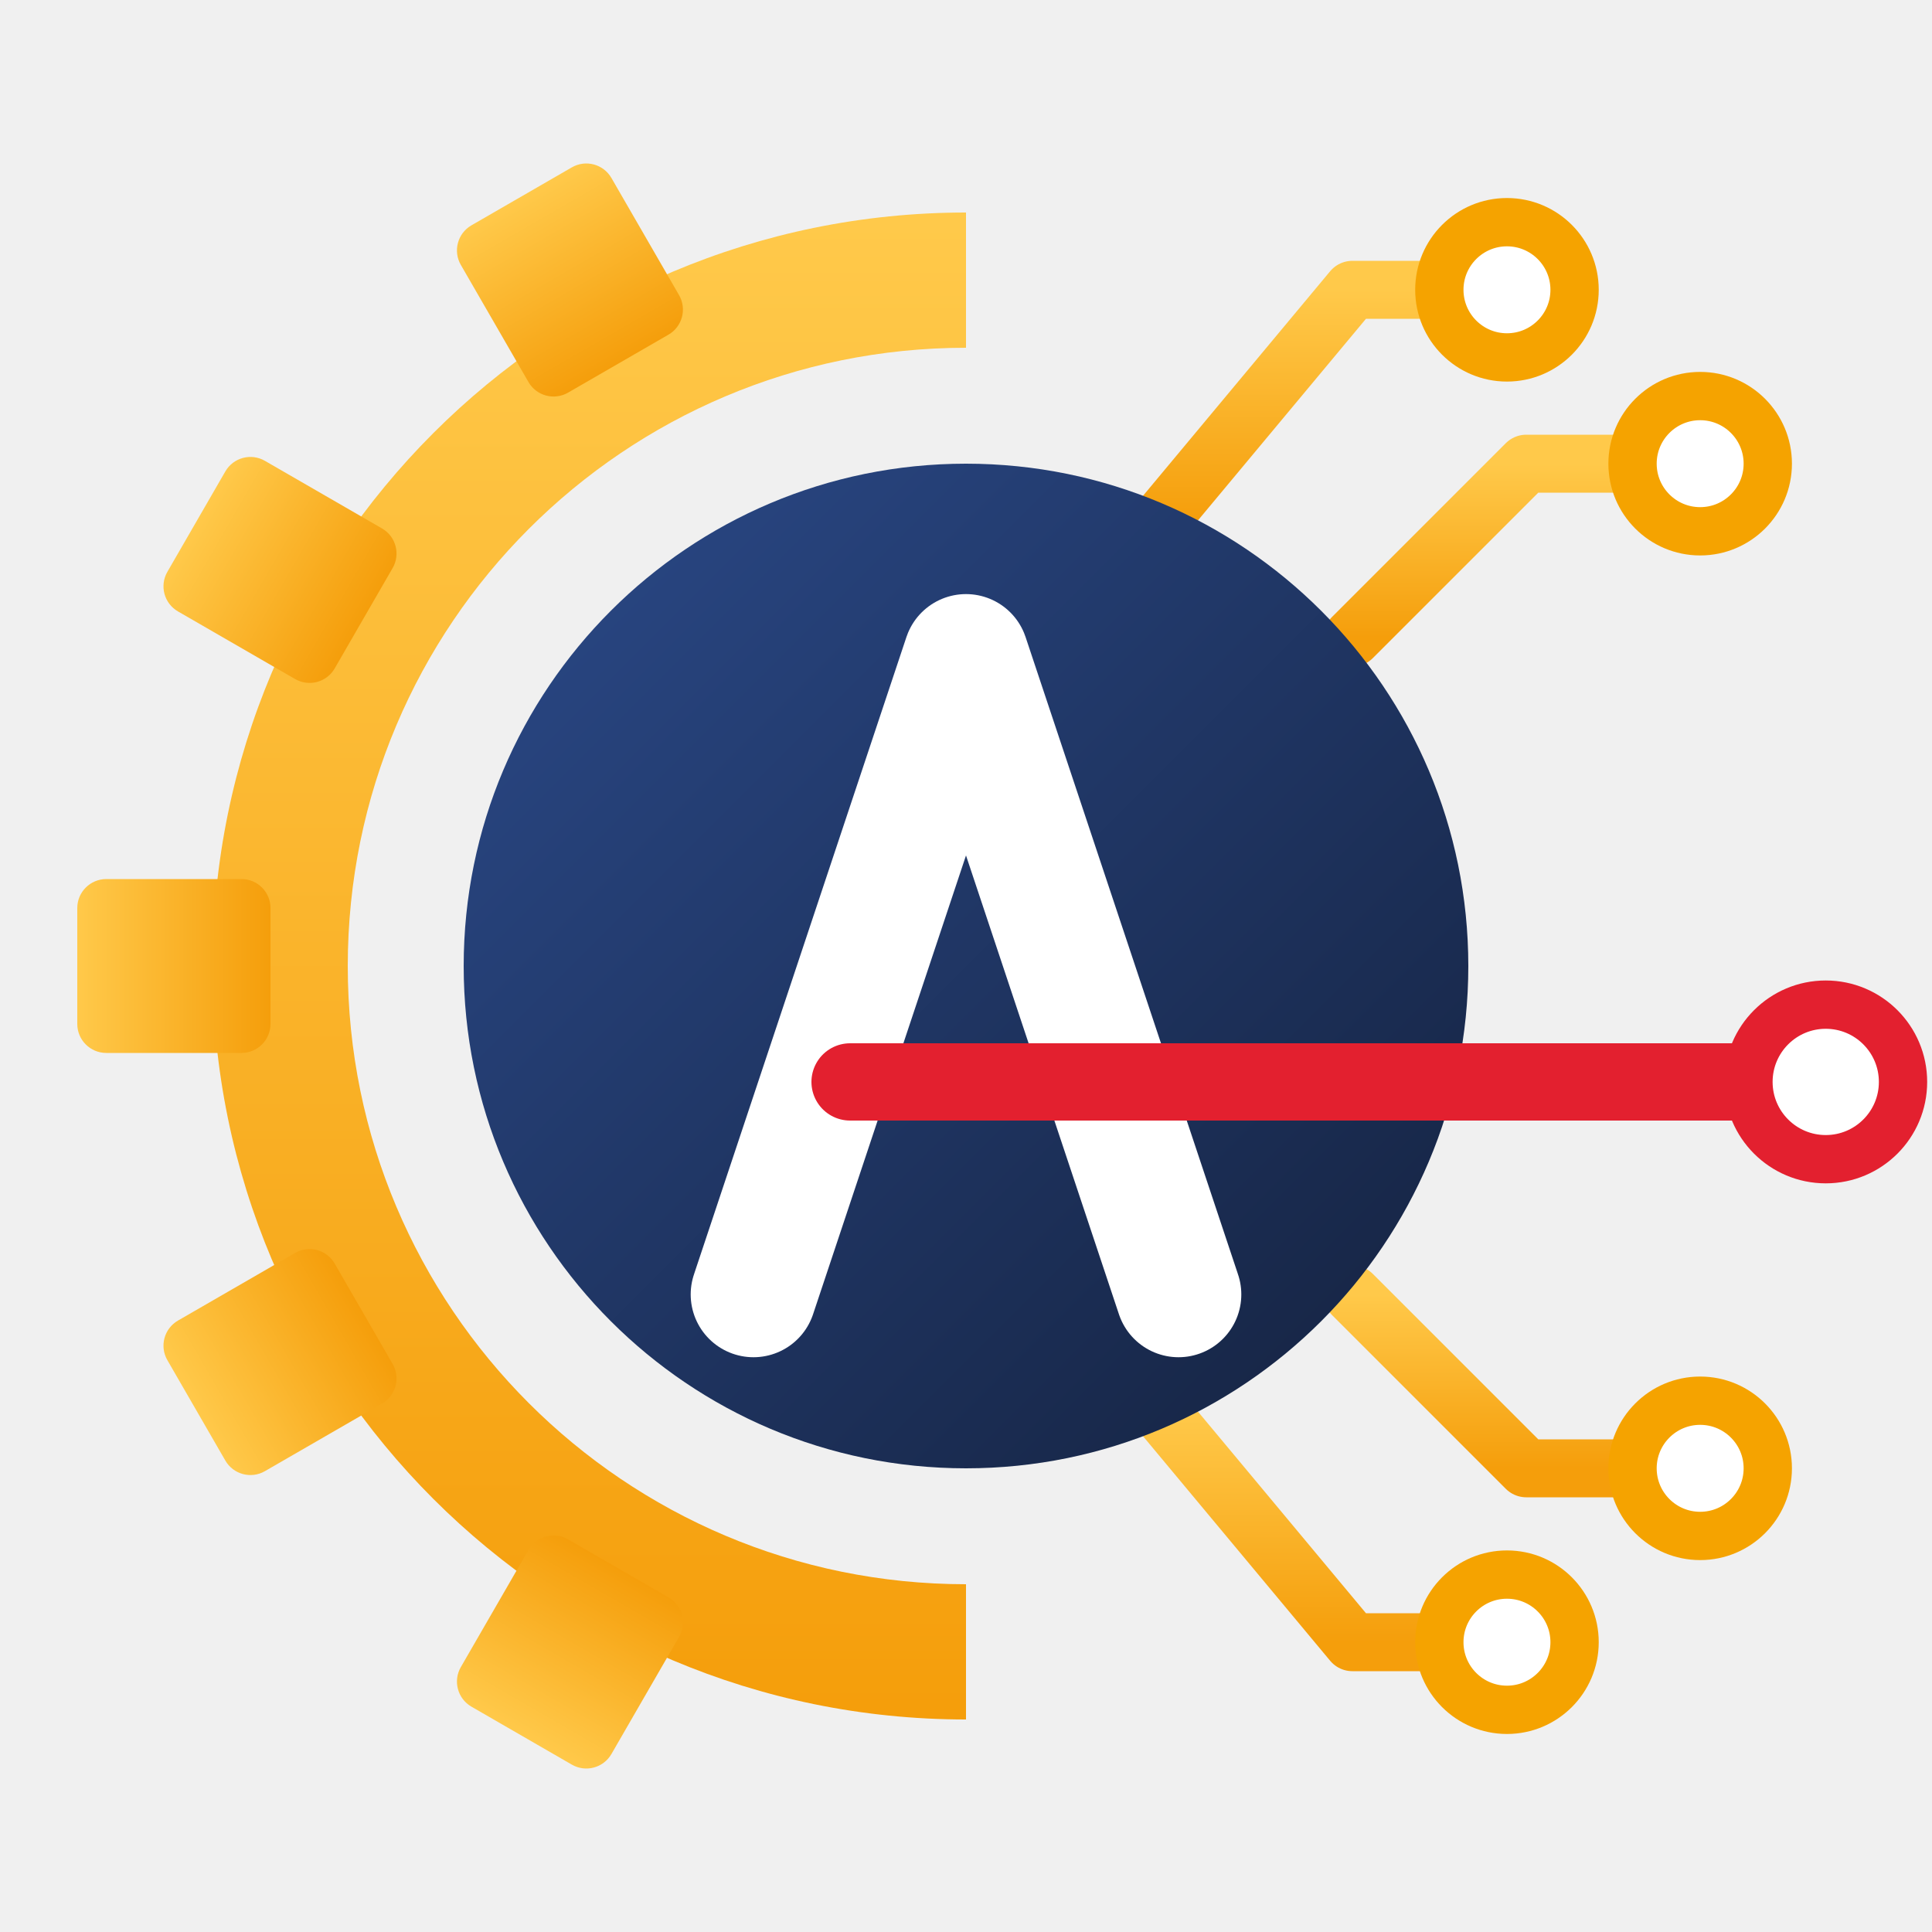
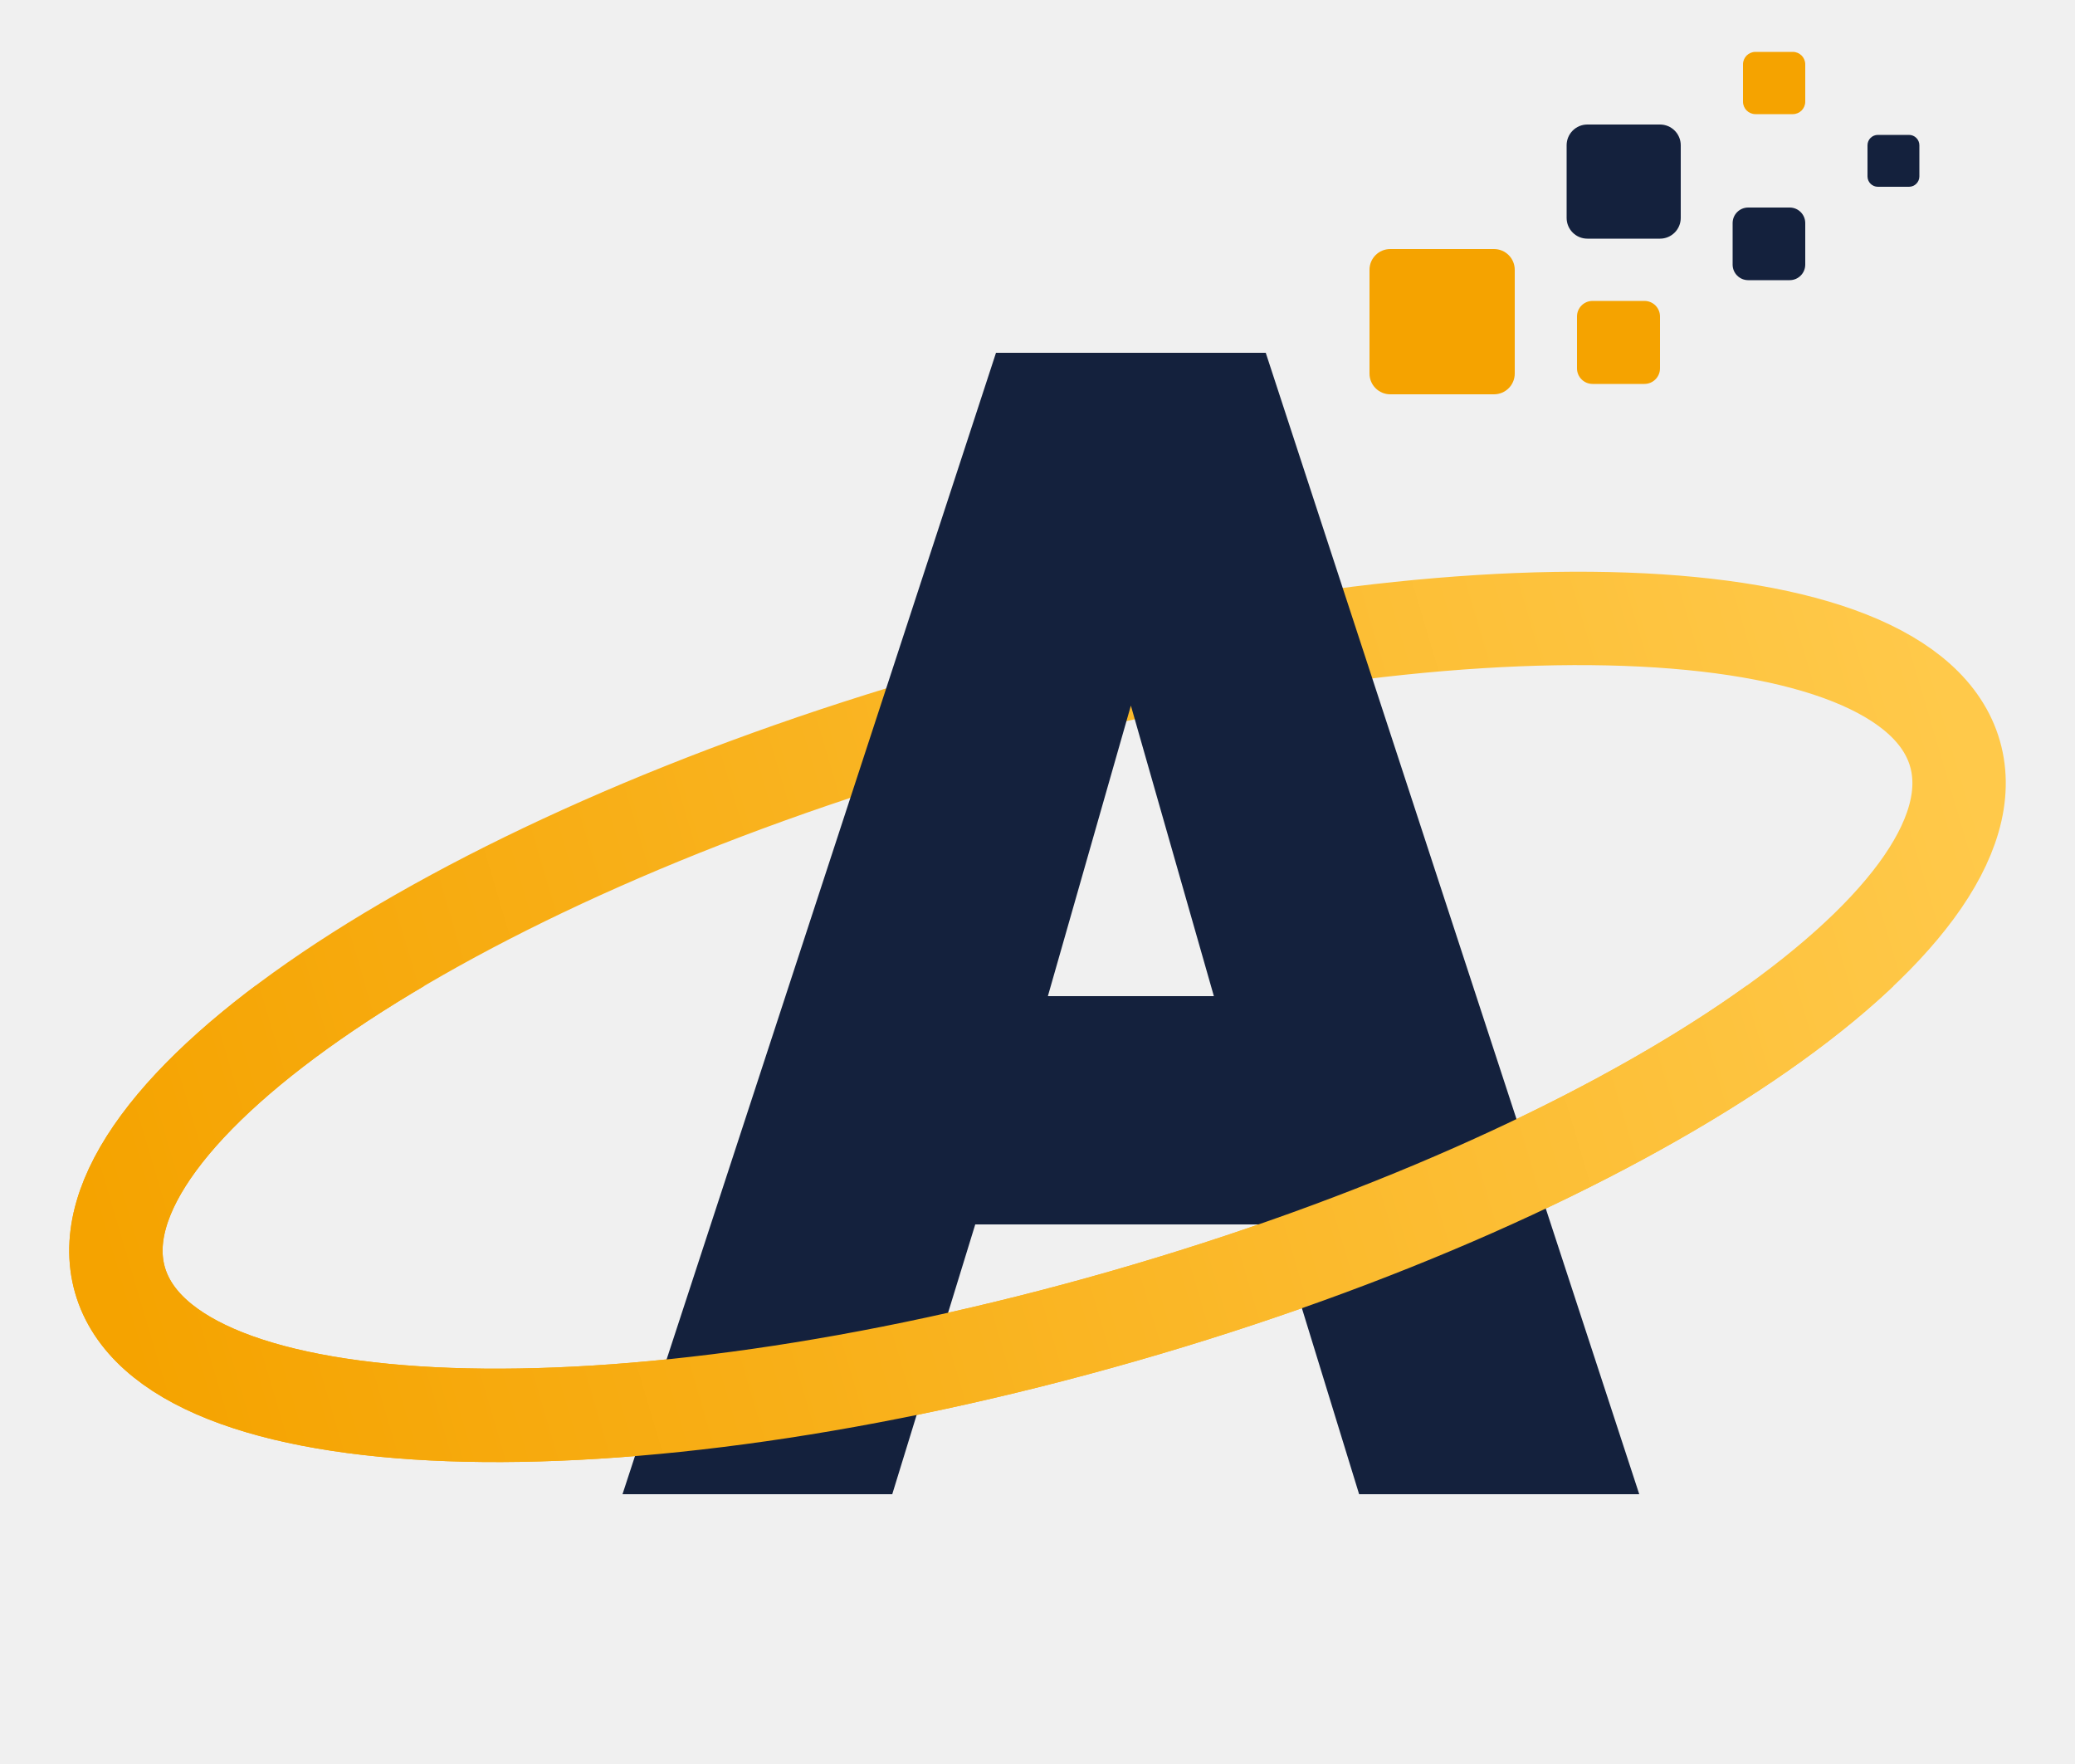
- <svg xmlns="http://www.w3.org/2000/svg" viewBox="0 0 200 200">
+ <svg xmlns="http://www.w3.org/2000/svg" viewBox="0 0 200 170">
  <defs>
-     <linearGradient id="g" x1="0" y1="0" x2="0" y2="1">
-       <stop offset="0" stop-color="#FFC94A" />
-       <stop offset="1" stop-color="#F59E0B" />
+     <linearGradient id="r" x1="0" y1="0" x2="1" y2="0">
+       <stop offset="0" stop-color="#F5A300" />
+       <stop offset="1" stop-color="#FFC94A" />
    </linearGradient>
-     <linearGradient id="d" x1="0" y1="0" x2="1" y2="1">
-       <stop offset="0" stop-color="#2B4A8A" />
-       <stop offset="1" stop-color="#14213D" />
-     </linearGradient>
-     <clipPath id="l">
-       <rect x="0" y="0" width="100" height="200" />
+     <clipPath id="fr">
+       <rect x="-20" y="95" width="240" height="120" />
    </clipPath>
  </defs>
-   <g clip-path="url(#l)" fill="url(#g)">
-     <path fill-rule="evenodd" d="M100 22a78 78 0 1 0 0 156a78 78 0 1 0 0-156zm0 14a64 64 0 1 1 0 128a64 64 0 1 1 0-128z" />
-     <rect x="91" y="8" width="18" height="20" rx="3" transform="rotate(-30 100 100)" />
-     <rect x="91" y="8" width="18" height="20" rx="3" transform="rotate(-60 100 100)" />
-     <rect x="91" y="8" width="18" height="20" rx="3" transform="rotate(-90 100 100)" />
-     <rect x="91" y="8" width="18" height="20" rx="3" transform="rotate(-120 100 100)" />
-     <rect x="91" y="8" width="18" height="20" rx="3" transform="rotate(-150 100 100)" />
+   <g transform="rotate(-16 100 98)">
+     <ellipse cx="100" cy="98" rx="92" ry="30" fill="none" stroke="url(#r)" stroke-width="9" />
  </g>
-   <g fill="none" stroke="url(#g)" stroke-width="6" stroke-linecap="round" stroke-linejoin="round">
-     <path d="M120 54 L140 30 H150" />
-     <path d="M140 66 L158 48 H170" />
-     <path d="M140 134 L158 152 H170" />
-     <path d="M120 146 L140 170 H150" />
+   <path fill-rule="evenodd" fill="#14213D" d="M60 144 L96 34 H122 L158 144 H131 L123 118 H94 L86 144 Z M101 96 H117 L109 68 Z" />
+   <g clip-path="url(#fr)">
+     <g transform="rotate(-16 100 98)">
+       <ellipse cx="100" cy="98" rx="92" ry="30" fill="none" stroke="url(#r)" stroke-width="9" />
+     </g>
  </g>
-   <g fill="#fff" stroke="#F5A300" stroke-width="5">
-     <circle cx="156" cy="30" r="7" />
-     <circle cx="176" cy="48" r="7" />
-     <circle cx="176" cy="152" r="7" />
-     <circle cx="156" cy="170" r="7" />
+   <g>
+     <rect x="132" y="24" width="14" height="14" rx="2" fill="#F5A300" />
+     <rect x="151" y="12" width="11" height="11" rx="2" fill="#14213D" />
+     <rect x="152" y="29" width="8" height="8" rx="1.5" fill="#F5A300" />
+     <rect x="167" y="20" width="7" height="7" rx="1.5" fill="#14213D" />
+     <rect x="168" y="5" width="6" height="6" rx="1.2" fill="#F5A300" />
+     <rect x="180" y="13" width="5" height="5" rx="1" fill="#14213D" />
  </g>
-   <circle cx="100" cy="100" r="52" fill="url(#d)" />
-   <path d="M78 134 L100 68 L122 134" fill="none" stroke="#fff" stroke-width="13" stroke-linecap="round" stroke-linejoin="round" />
-   <path d="M88 112 H184" fill="none" stroke="#E3202F" stroke-width="8" stroke-linecap="round" />
-   <circle cx="189" cy="112" r="8" fill="#fff" stroke="#E3202F" stroke-width="5" />
</svg>
